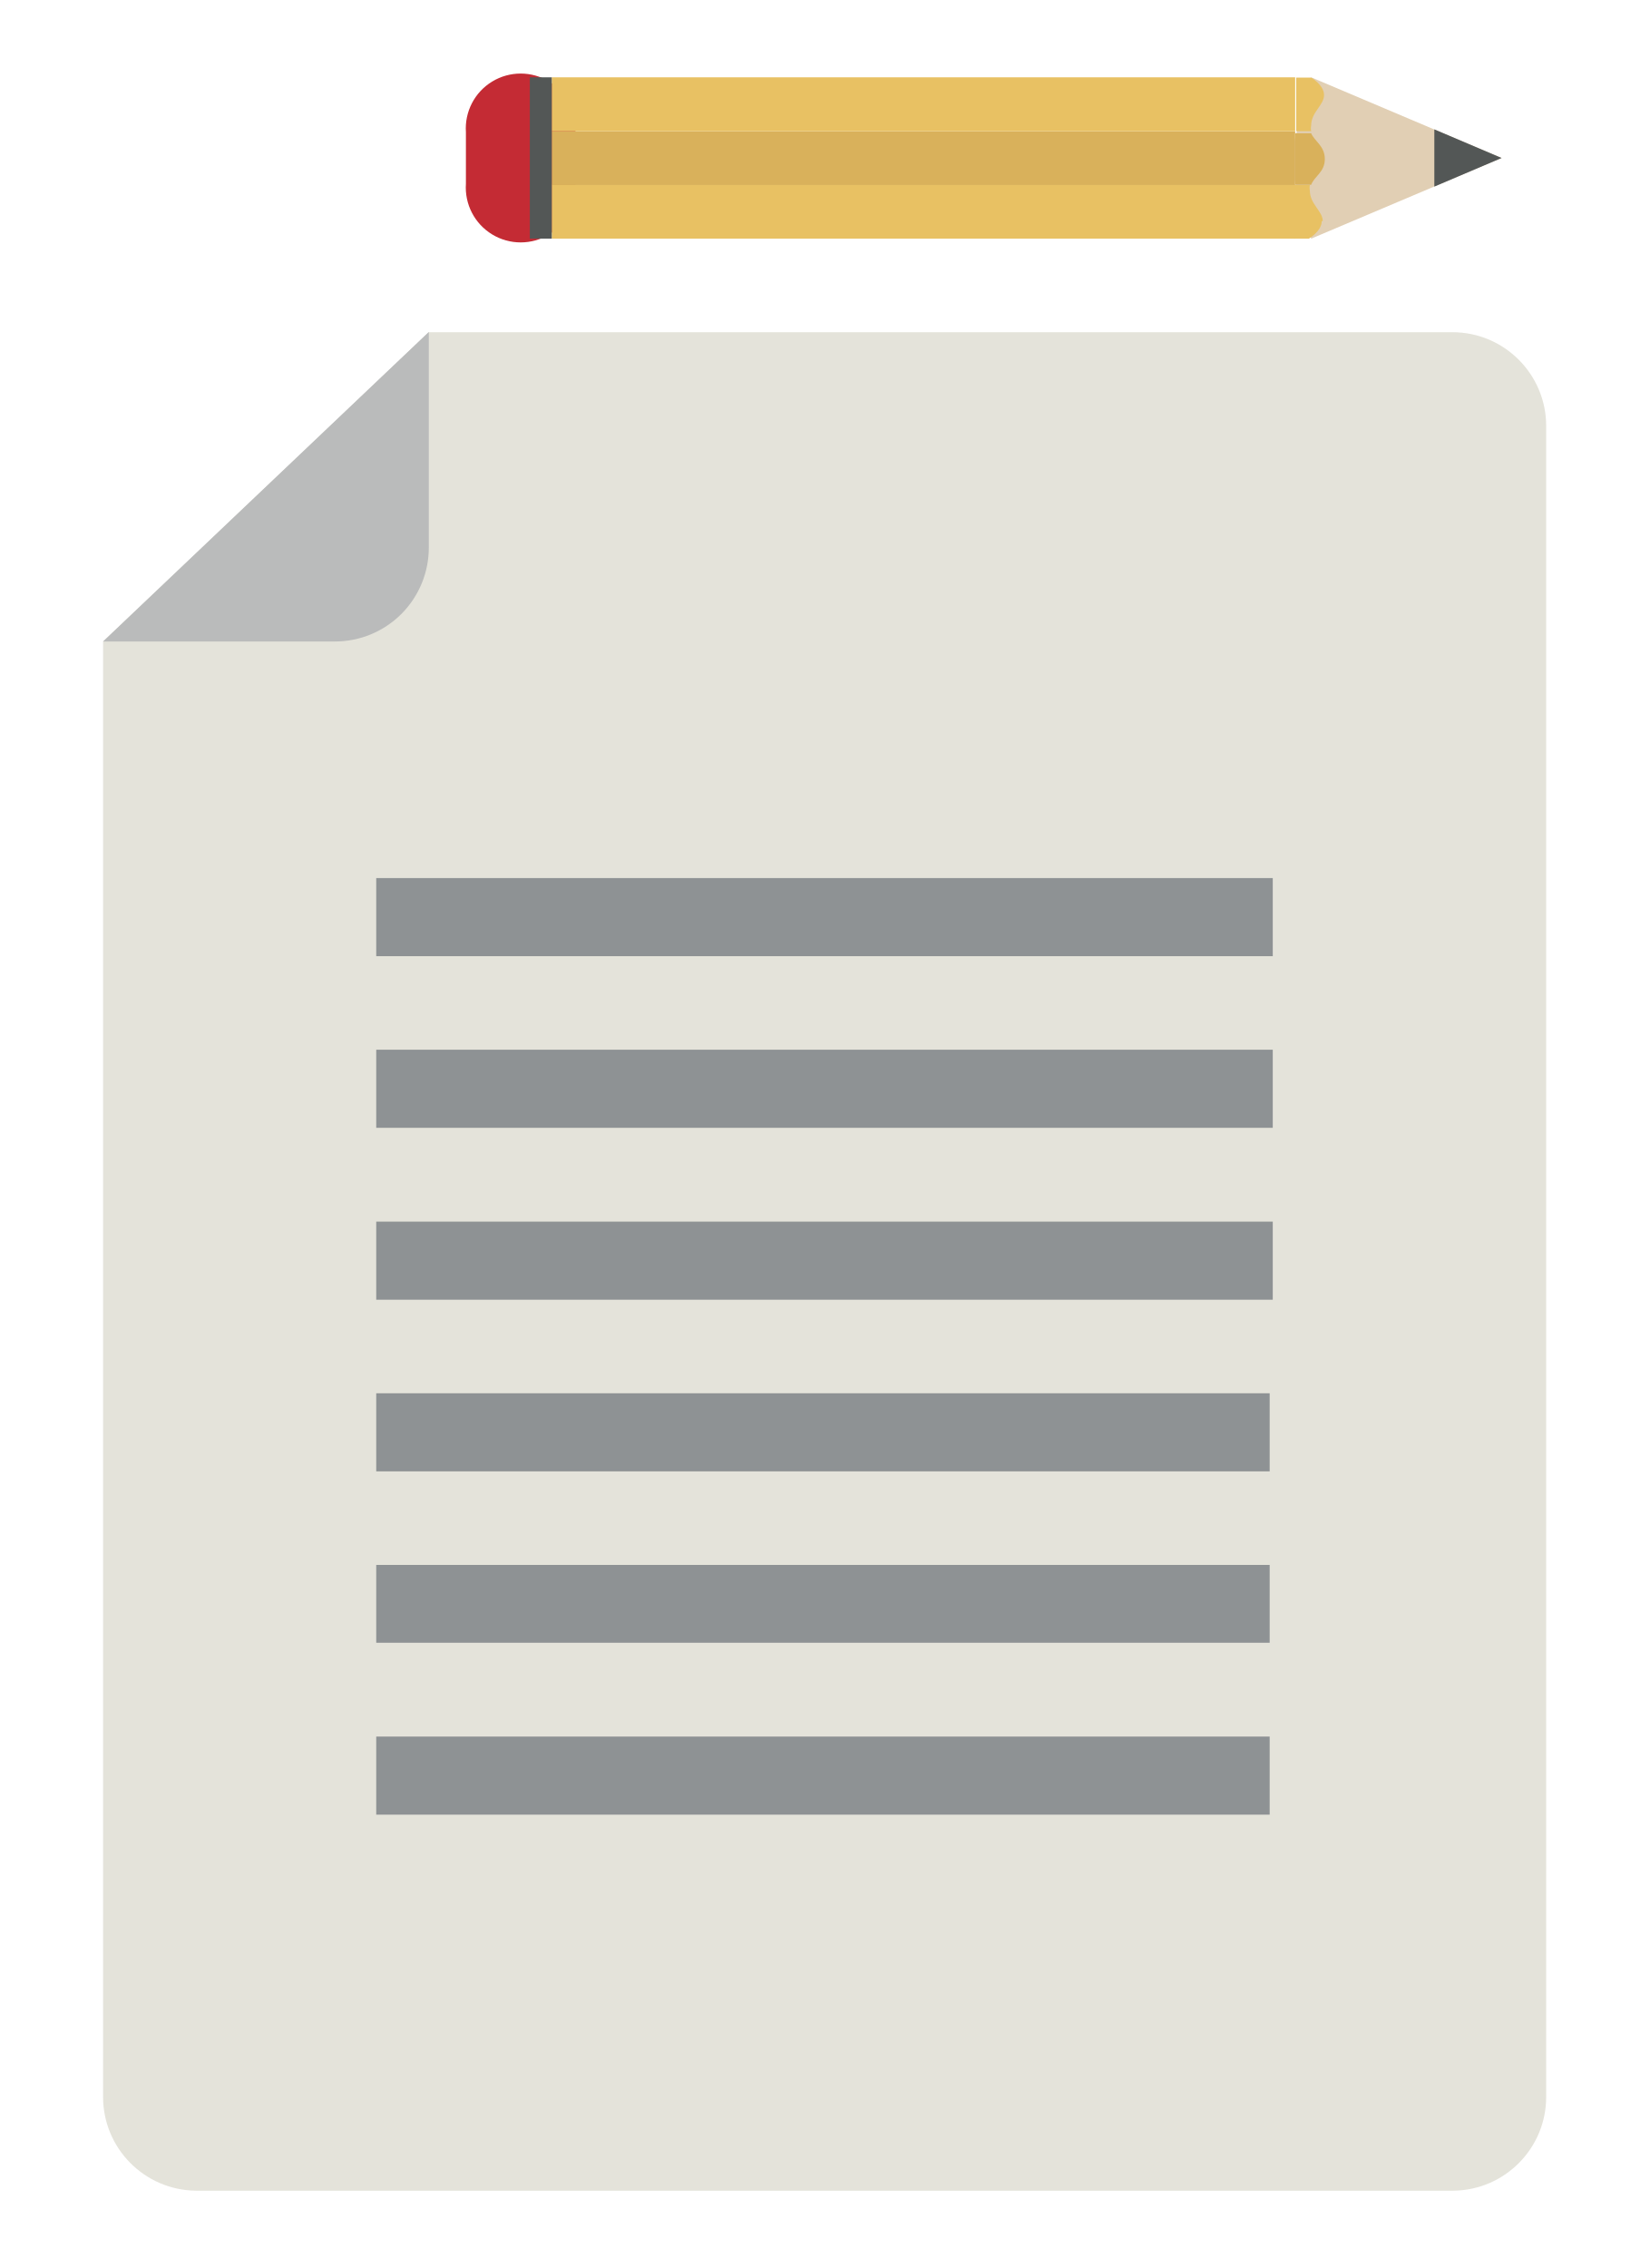
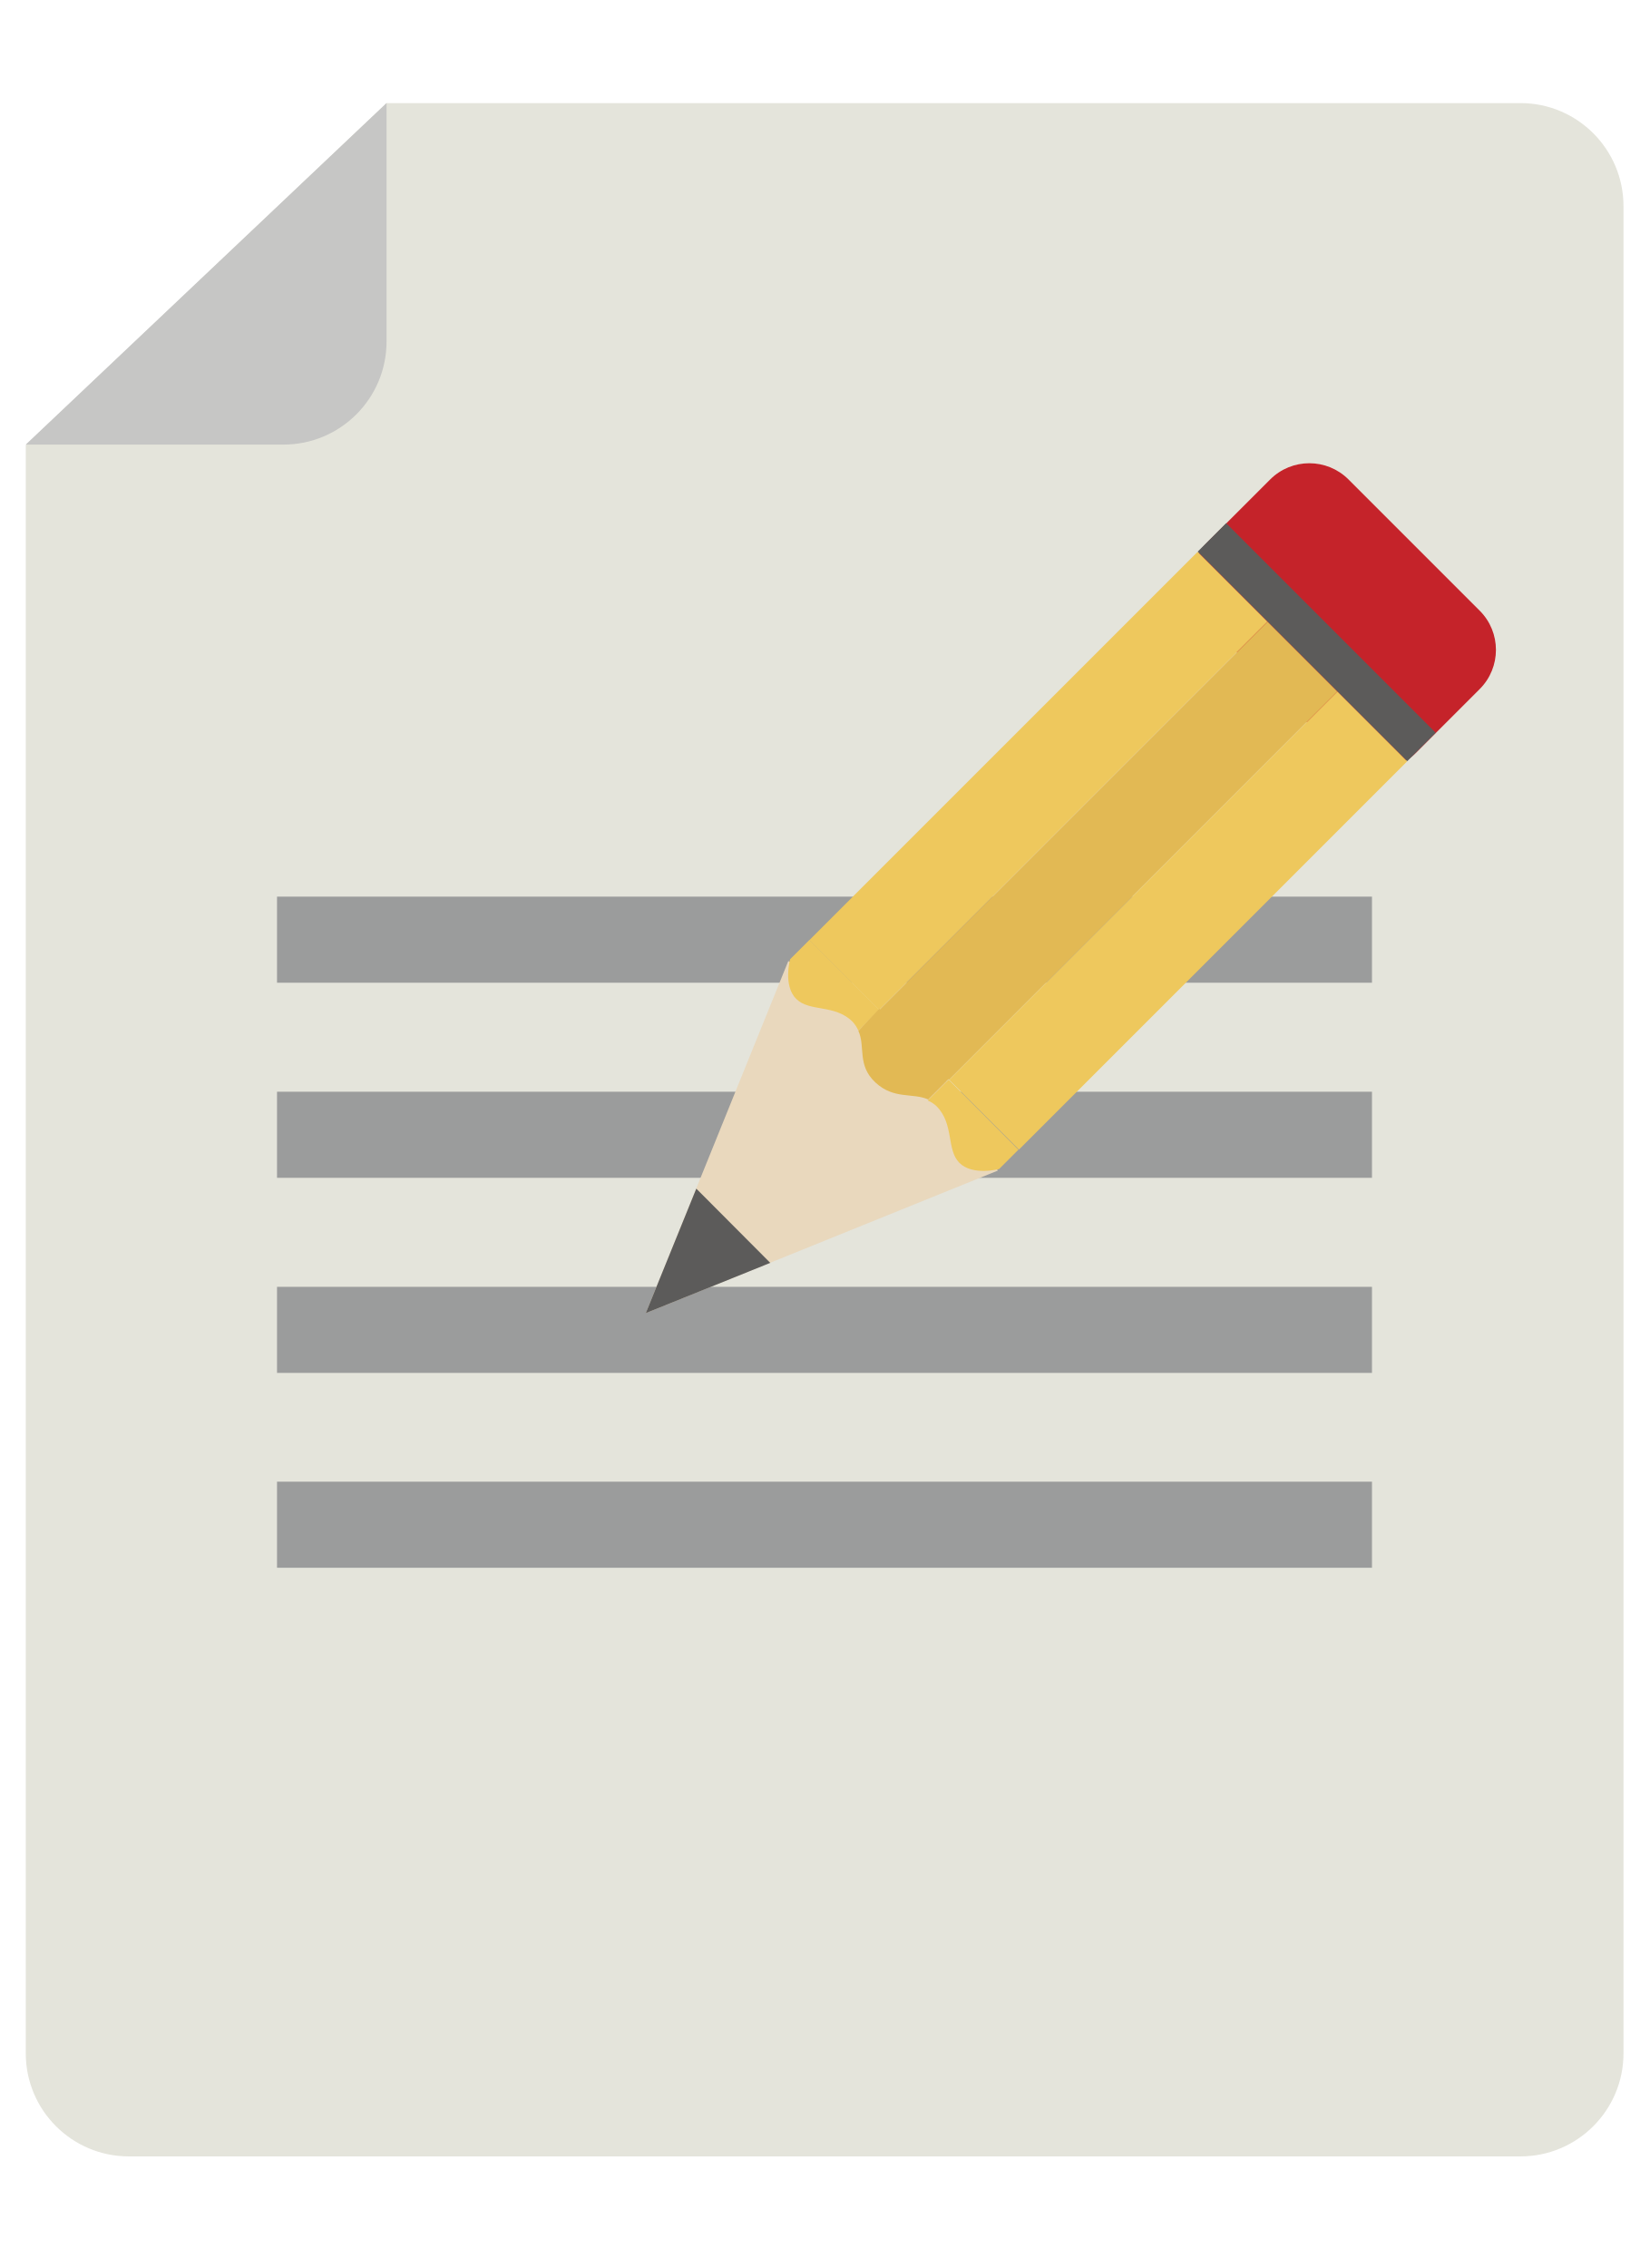
- <svg xmlns="http://www.w3.org/2000/svg" id="Layer_1" data-name="Layer 1" viewBox="0 0 64 88">
+ <svg xmlns="http://www.w3.org/2000/svg" role="img" aria-labelled-by="soke-spm-04_title" id="Layer_1" data-name="Layer 1" viewBox="0 0 64 88">
  <defs>
-     <style>.cls-1,.cls-2{fill:none;}.cls-2{clip-rule:evenodd;}.cls-3{clip-path:url(#clip-path);}.cls-4{clip-path:url(#clip-path-2);}.cls-5{clip-path:url(#clip-path-3);}.cls-6{clip-path:url(#clip-path-4);}.cls-7{clip-path:url(#clip-path-5);}.cls-8{clip-path:url(#clip-path-6);}.cls-9{clip-path:url(#clip-path-7);}.cls-10{clip-path:url(#clip-path-8);}.cls-11{clip-path:url(#clip-path-9);}.cls-12{fill:#e4e3da;}.cls-13{fill:#babbbb;}.cls-14{fill:#8e9294;}.cls-15{fill:#c42b34;}.cls-16{fill:#e1cfb4;}.cls-17{fill:#e8c163;}.cls-18{fill:#d9b15b;}.cls-19{fill:#535756;}.cls-20{clip-path:url(#clip-path-10);}.cls-21{clip-path:url(#clip-path-11);}</style>
-     <clipPath id="clip-path">
-       <rect class="cls-1" x="320.46" y="-433.25" width="63.12" height="37.99" rx="4.39" ry="4.39" />
-     </clipPath>
-     <clipPath id="clip-path-2">
-       <path class="cls-2" d="M355.59-429.29h-5.88a.79.79,0,0,1-.79-.79v-1a.79.79,0,0,1,.79-.79h5.88a.79.79,0,0,1,.79.79v1a.79.79,0,0,1-.79.79" />
-     </clipPath>
-     <clipPath id="clip-path-3">
-       <rect class="cls-1" x="350.94" y="-440.52" width="3.41" height="10.19" />
-     </clipPath>
-     <clipPath id="clip-path-4">
-       <path class="cls-2" d="M127.73-145.85V-87.4a3.76,3.76,0,0,0,3.75,3.77h50.28a3.76,3.76,0,0,0,3.75-3.77v-67.11a3.76,3.76,0,0,0-3.75-3.77h-41Z" />
-     </clipPath>
-     <clipPath id="clip-path-5">
-       <path class="cls-2" d="M125.25-149v58.45A3.76,3.76,0,0,0,129-86.74h50.28A3.76,3.76,0,0,0,183-90.51v-67.11a3.76,3.76,0,0,0-3.75-3.77h-41Z" />
-     </clipPath>
-     <clipPath id="clip-path-6">
-       <path class="cls-2" d="M121.52-152.32v58.21a3.77,3.77,0,0,0,3.78,3.76H176a3.77,3.77,0,0,0,3.78-3.76v-66.83A3.77,3.77,0,0,0,176-164.7H134.7Z" />
-     </clipPath>
-     <clipPath id="clip-path-7">
-       <path class="cls-2" d="M134.7-164.7v8.62a3.77,3.77,0,0,1-3.78,3.76h-9.39Z" />
-     </clipPath>
-     <clipPath id="clip-path-8">
-       <rect class="cls-1" x="121.52" y="-164.7" width="58.26" height="74.35" />
-     </clipPath>
-     <clipPath id="clip-path-9">
-       <path class="cls-2" d="M136-108.32l-1.27,1.17-.38-.38a.09.09,0,0,0-.13,0,.09.09,0,0,0,0,.12l.44.44a.09.09,0,0,0,.06,0l.06,0,1.33-1.23a.09.09,0,0,0,0-.12A.09.09,0,0,0,136-108.32Zm-2.95.68a2.12,2.12,0,0,1,2.12-2.11,2.12,2.12,0,0,1,2.12,2.11,2.12,2.12,0,0,1-2.12,2.11A2.12,2.12,0,0,1,133.1-107.64Z" />
-     </clipPath>
-     <clipPath id="clip-path-10">
-       <path class="cls-2" d="M812-866.35c-.58,1.86,0,4.7,1.9,4.56,2.13-.16,2.54-3.67,1.7-5.48a1.92,1.92,0,0,0-1.71-1C812.75-868.31,812.11-866.7,812-866.35Z" />
-     </clipPath>
-     <clipPath id="clip-path-11">
-       <path class="cls-2" d="M833.89-867.28c-.83,1.81-.43,5.33,1.7,5.48,1.95.15,2.49-2.7,1.9-4.56-.11-.35-.75-2-1.89-2A1.92,1.92,0,0,0,833.89-867.28Z" />
-     </clipPath>
+     <style>
+ 			.cls-1{fill:#e4e4db;}.cls-2{fill:#c6c6c5;}.cls-3{fill:#9b9c9c;}.cls-4{fill:#c5232a;}.cls-5{fill:#e9d8bd;}.cls-6{fill:#eec85d;}.cls-7{fill:#e2b954;}.cls-8{fill:#5c5b5a;}
+ 		</style>
  </defs>
-   <path class="cls-12" d="M4,24.89V81.36A3.64,3.64,0,0,0,7.6,85H56.41A3.64,3.64,0,0,0,60,81.36V16.53a3.64,3.64,0,0,0-3.64-3.64H16.64Z" />
-   <path class="cls-13" d="M16.64,12.88v8.36A3.64,3.64,0,0,1,13,24.89H4Z" />
-   <rect class="cls-14" x="14.6" y="40.73" width="34.79" height="3.03" />
-   <rect class="cls-14" x="14.6" y="47.4" width="34.79" height="3.03" />
-   <rect class="cls-14" x="14.6" y="54.06" width="34.67" height="3.03" />
-   <rect class="cls-14" x="14.6" y="60.72" width="34.67" height="3.02" />
-   <rect class="cls-14" x="14.6" y="67.38" width="34.67" height="3.03" />
-   <rect class="cls-14" x="14.6" y="34.07" width="34.79" height="3.03" />
-   <path class="cls-15" d="M22.33,5.13v2a2.13,2.13,0,1,1-4.25,0v-2a2.13,2.13,0,1,1,4.25,0" />
-   <polygon class="cls-16" points="50.88 9.26 58.27 6.13 50.88 3 50.02 6.25 50.88 9.26" />
-   <rect class="cls-17" x="21.41" y="7.17" width="28.85" height="2.09" />
-   <rect class="cls-18" x="21.41" y="5.09" width="28.85" height="2.09" />
-   <rect class="cls-17" x="21.41" y="3" width="28.85" height="2.09" />
-   <path class="cls-17" d="M51.33,8.58c0-.39-.5-.66-.5-1.18a.54.54,0,0,1,0-.22h-.62V9.26h.58s.5-.29.5-.68" />
-   <path class="cls-18" d="M50.88,7.17c.13-.34.53-.49.53-1s-.41-.7-.53-1h-.62V7.17Z" />
-   <path class="cls-17" d="M50.88,5.09a.55.55,0,0,1,0-.22c0-.52.5-.79.5-1.18s-.5-.68-.5-.68h-.58V5.09Z" />
-   <polygon class="cls-19" points="58.27 6.13 55.66 5.02 55.66 7.24 58.27 6.13" />
-   <rect class="cls-19" x="20.56" y="3" width="0.85" height="6.26" />
+   <path class="cls-1" d="M1,17.27v62.4a4,4,0,0,0,4,4H59a4,4,0,0,0,4-4V8a4,4,0,0,0-4-4H15Z" />
+   <path class="cls-2" d="M15,4v9.25a4,4,0,0,1-4,4H1Z" />
+   <rect class="cls-3" x="10.75" y="34.79" width="42.49" height="3.34" />
+   <rect class="cls-3" x="10.75" y="42.36" width="42.49" height="3.34" />
+   <rect class="cls-3" x="10.75" y="49.93" width="42.49" height="3.34" />
+   <rect class="cls-3" x="10.75" y="57.49" width="42.49" height="3.34" />
+   <rect class="cls-4" x="46.36" y="20" width="11.5" height="7.81" rx="2.15" ry="2.15" transform="translate(32.17 -29.84) rotate(45)" />
+   <polygon class="cls-5" points="30.59 37.29 25.06 50.95 38.72 45.42 35.62 40.07 30.59 37.29" />
+   <rect class="cls-6" x="29.64" y="28.38" width="21.31" height="3.83" transform="translate(-9.62 37.37) rotate(-45)" />
+   <rect class="cls-7" x="32.35" y="31.09" width="21.31" height="3.83" transform="translate(-10.74 40.08) rotate(-45)" />
+   <rect class="cls-6" x="35.06" y="33.8" width="21.31" height="3.83" transform="translate(-11.86 42.79) rotate(-45)" />
+   <path class="cls-6" d="M30.9,38.76c.51.51,1.5.2,2.18.88a1.17,1.17,0,0,1,.23.35l.81-.81-2.71-2.71-.75.75S30.38,38.25,30.9,38.76Z" />
+   <path class="cls-7" d="M33.31,40c.28.61-.06,1.33.66,2s1.44.39,2.05.66l.81-.81-2.71-2.71Z" />
+   <path class="cls-6" d="M36,42.7a1.06,1.06,0,0,1,.35.23c.68.69.37,1.68.88,2.19s1.54.24,1.54.24l.75-.75-2.71-2.72Z" />
+   <polygon class="cls-8" points="25.06 50.95 29.89 49 27.02 46.12 25.06 50.95" />
+   <rect class="cls-8" x="45.34" y="24.14" width="11.5" height="1.56" transform="translate(32.59 -28.83) rotate(45)" />
</svg>
